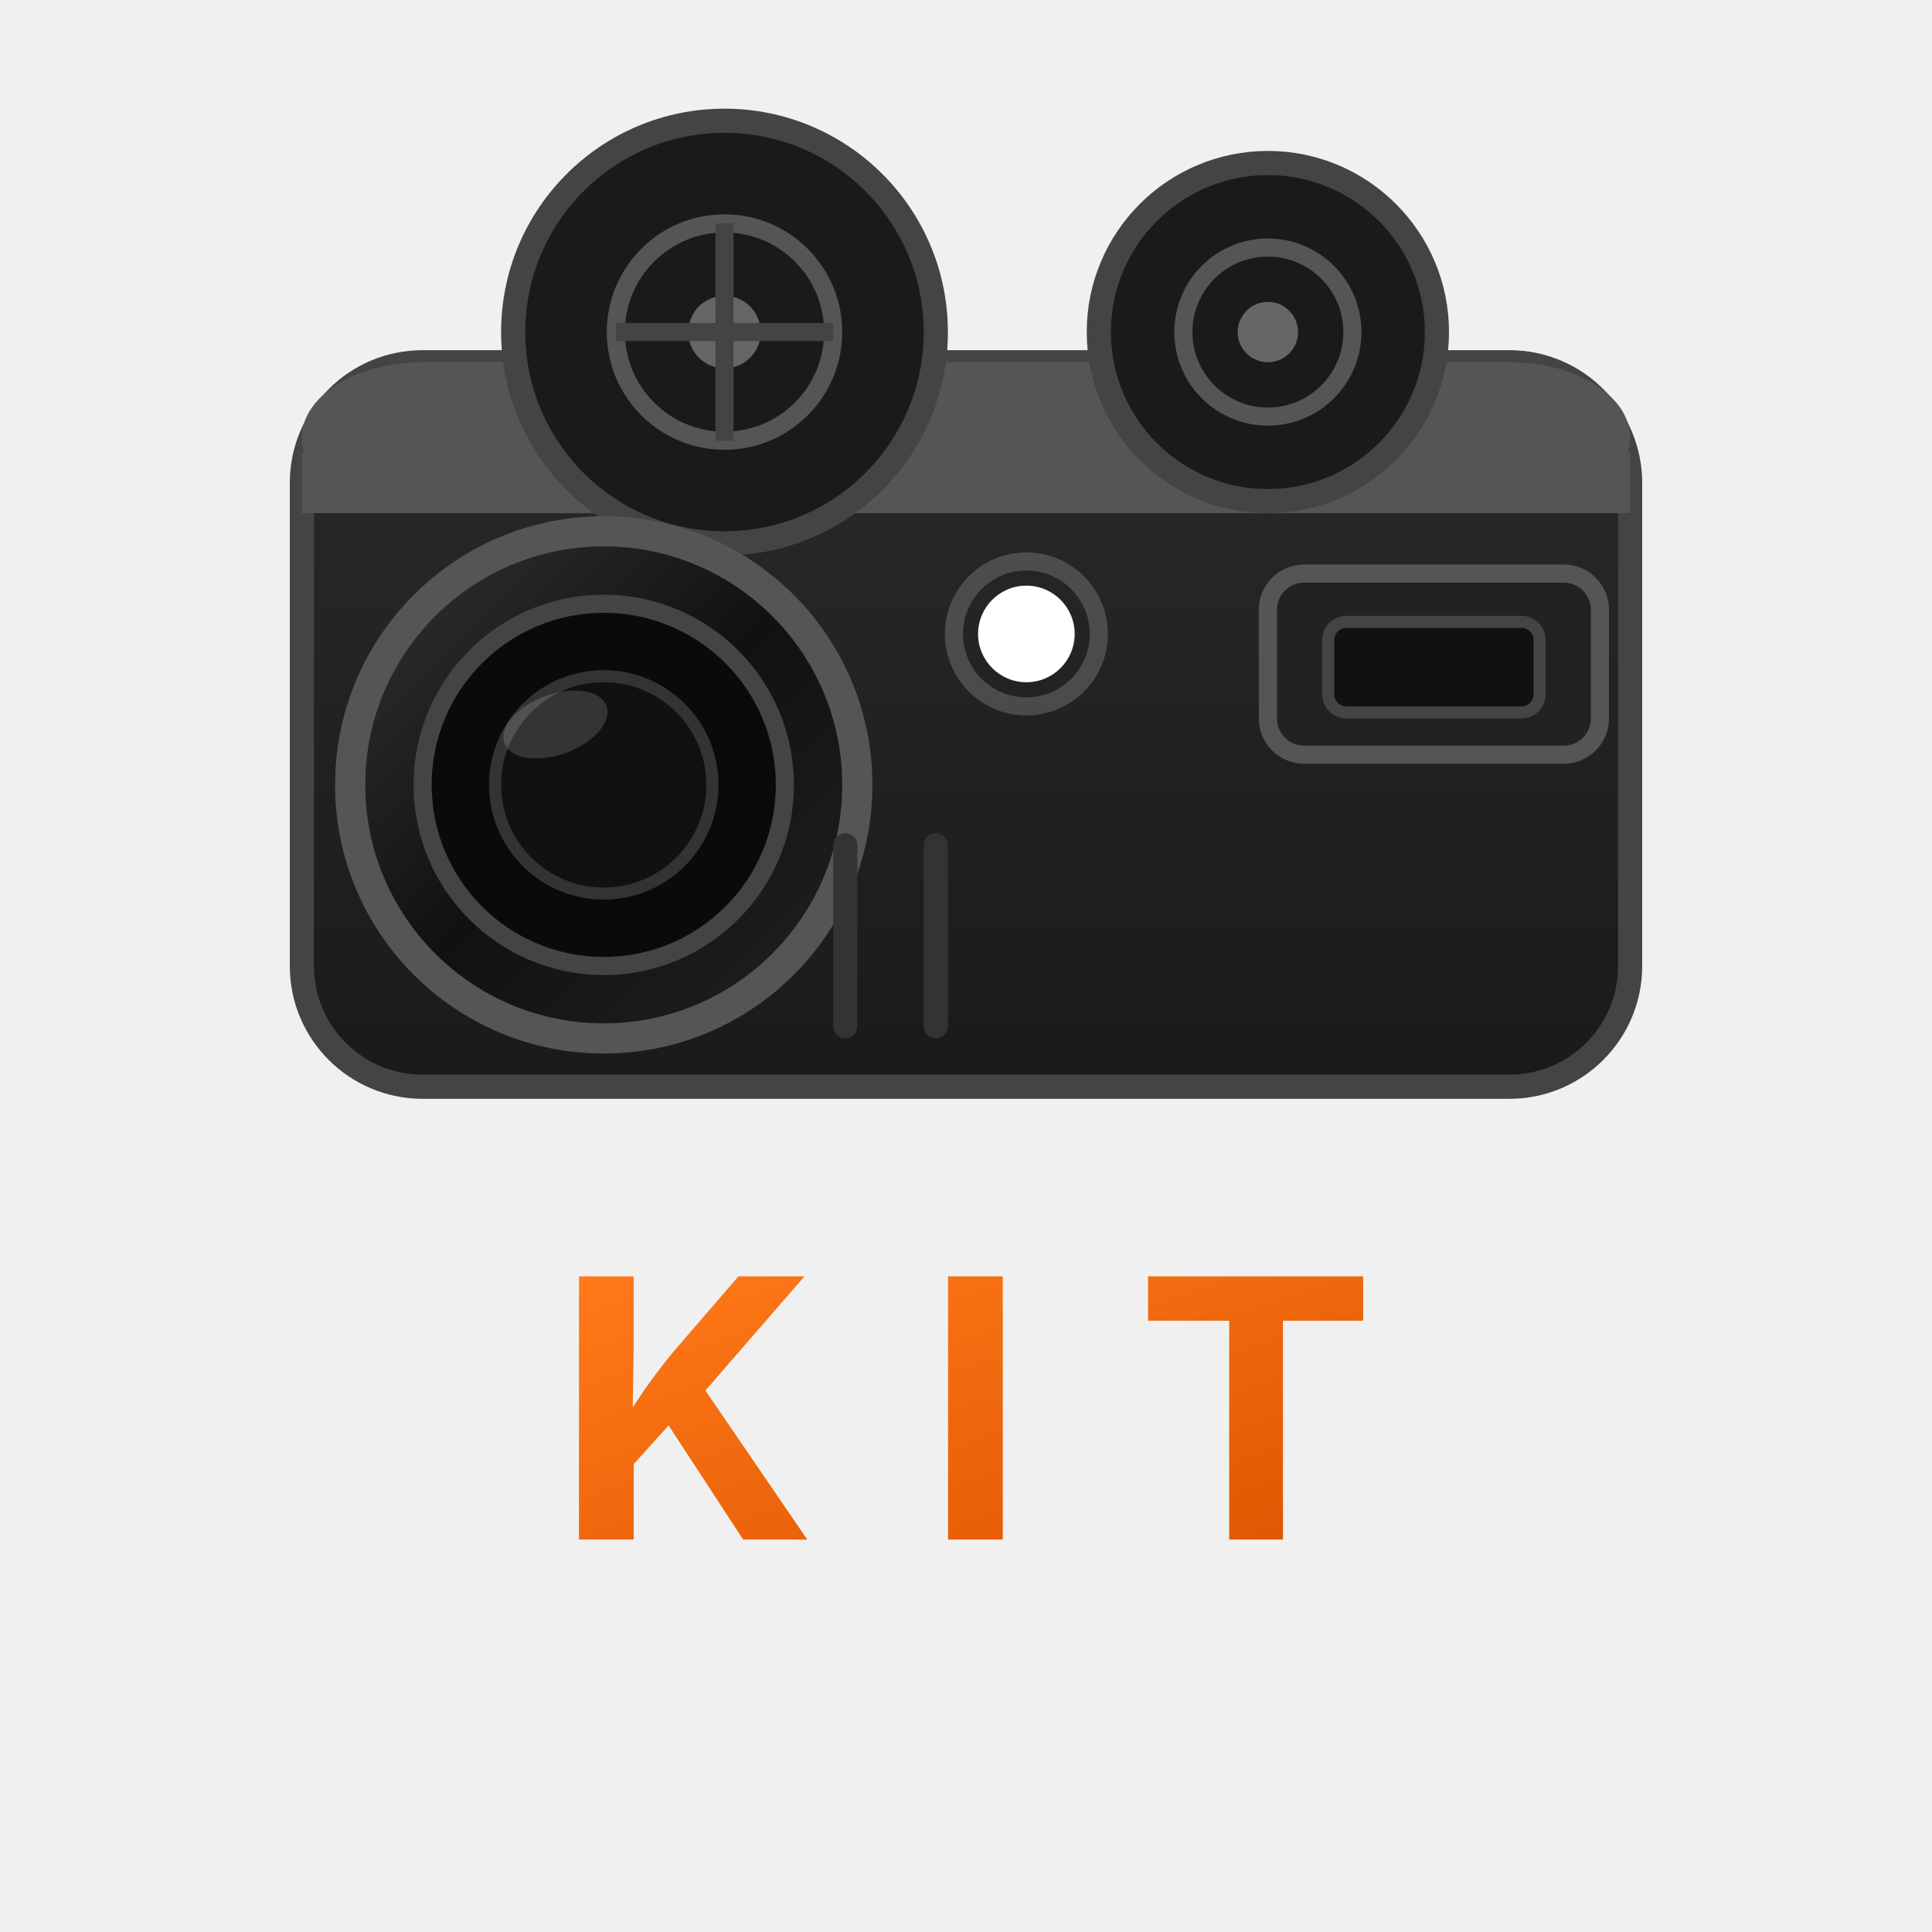
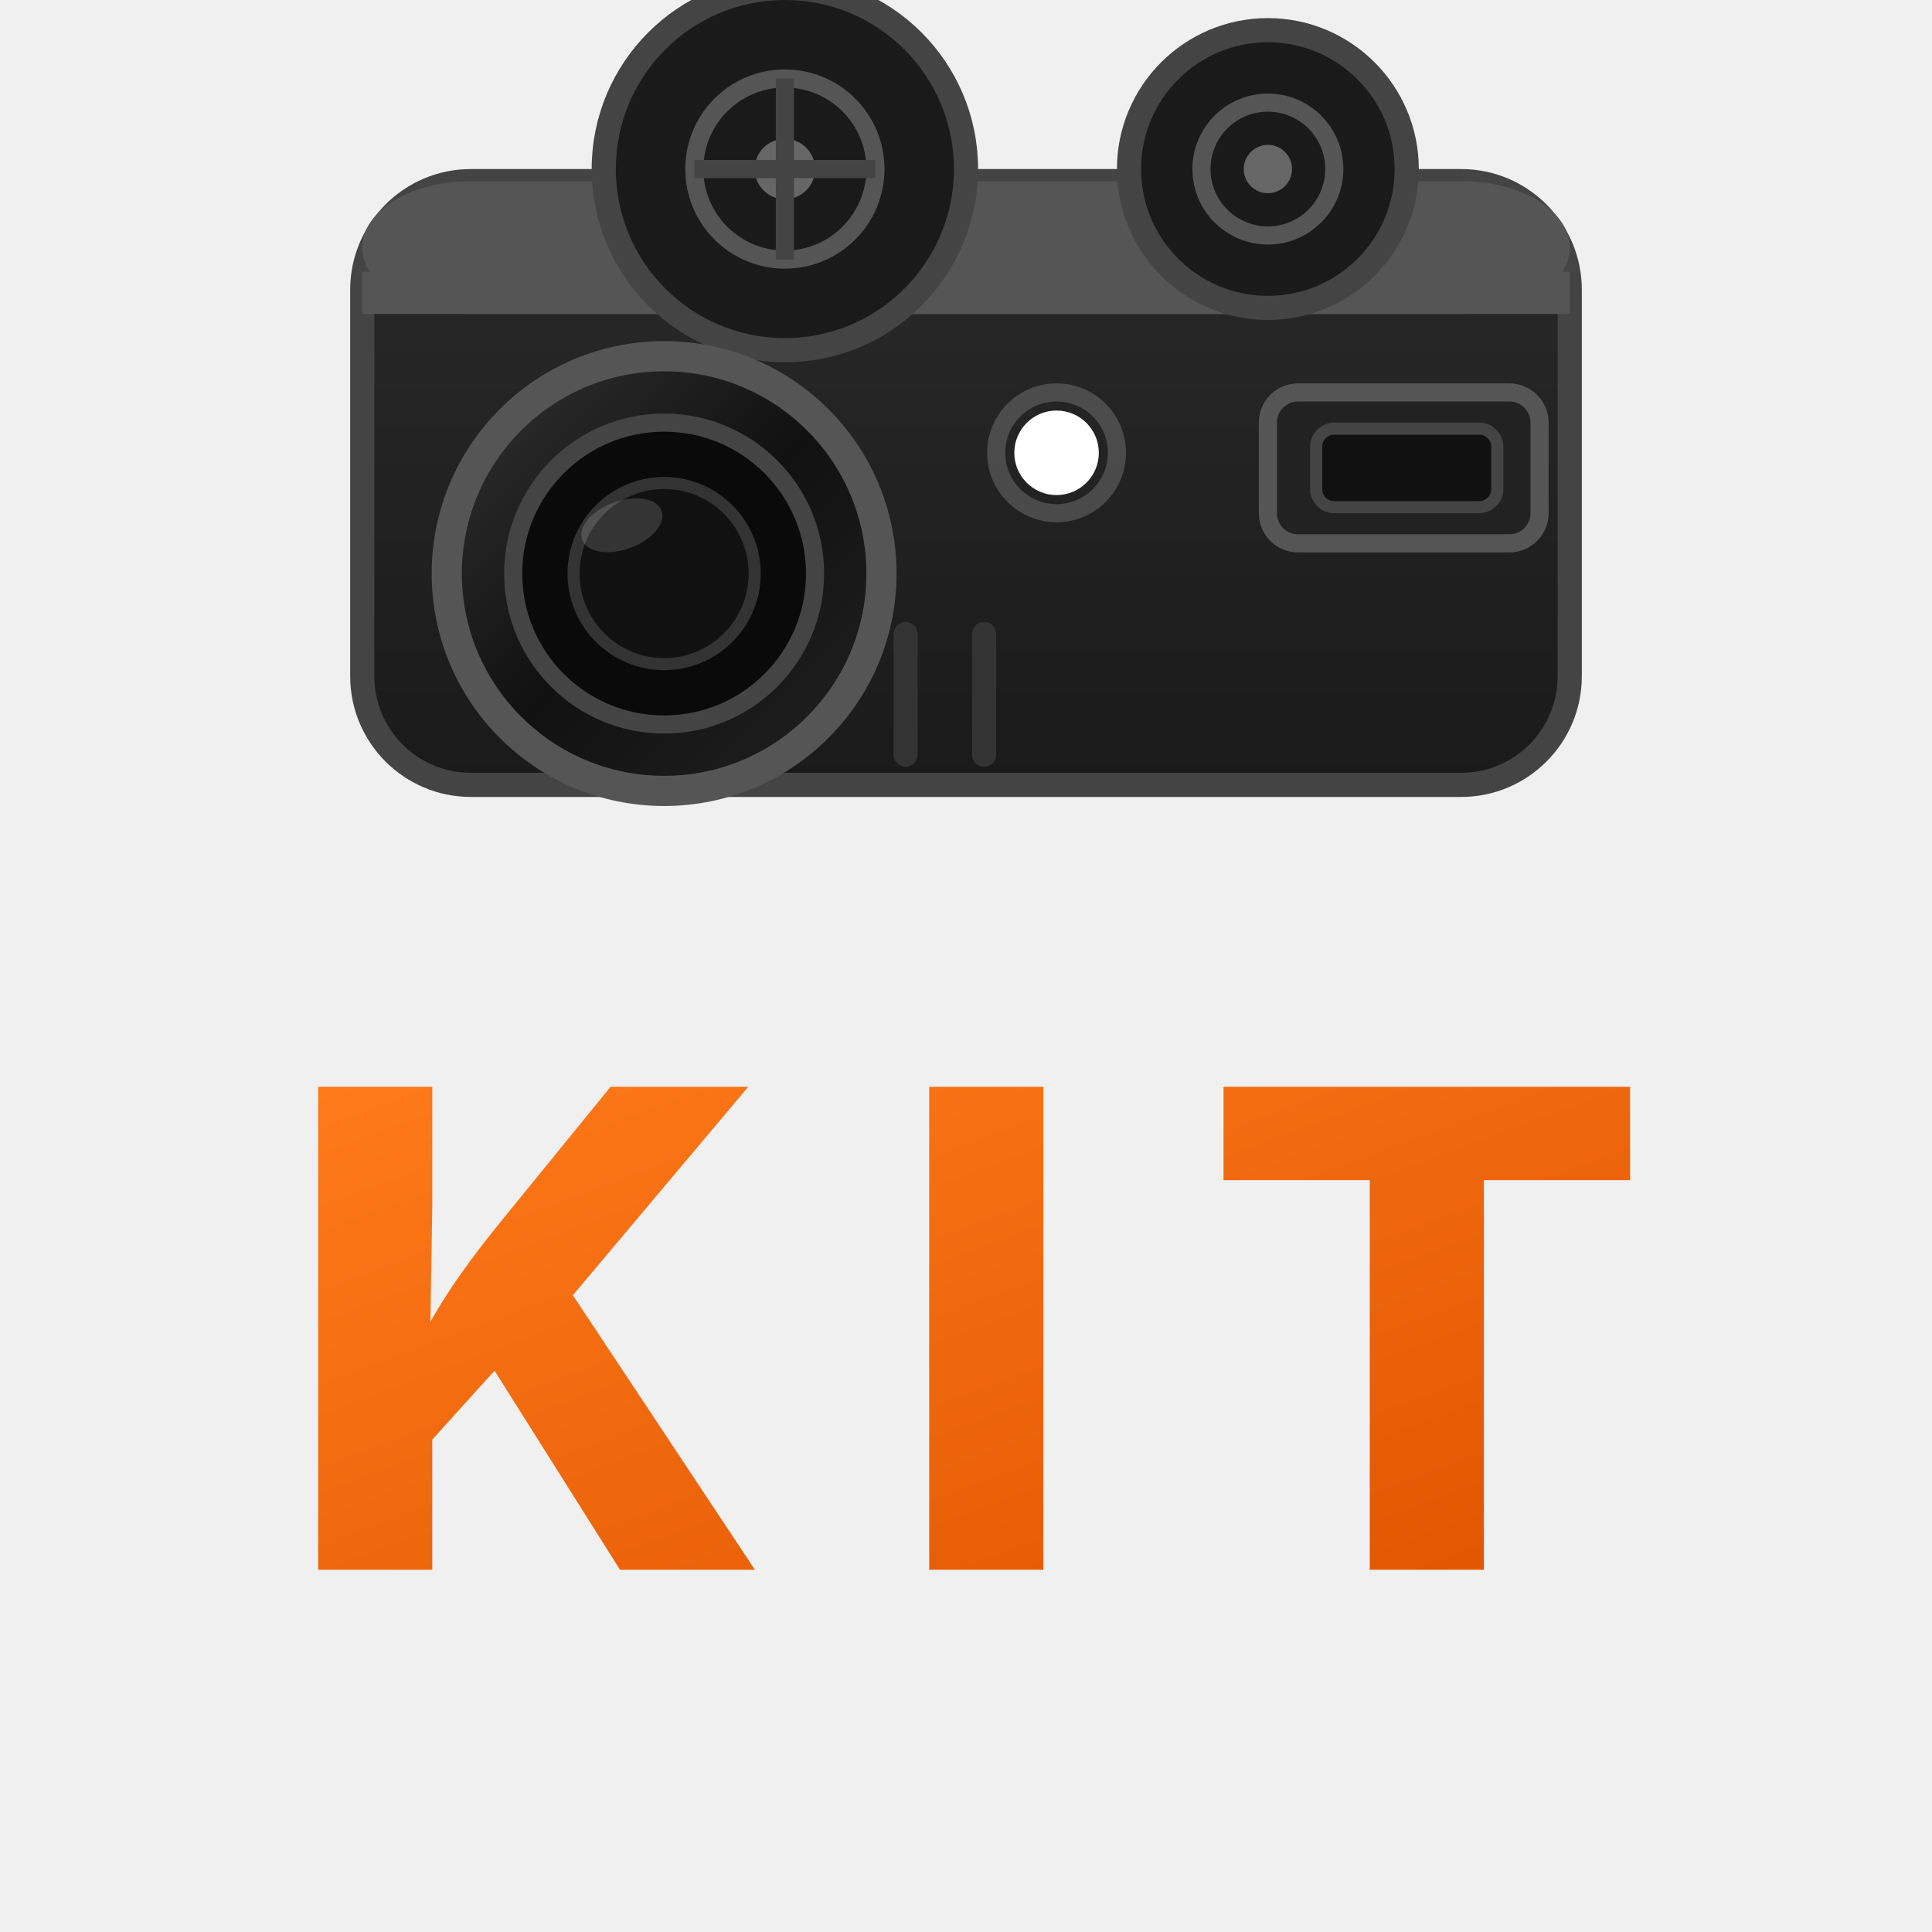
<svg xmlns="http://www.w3.org/2000/svg" viewBox="0 0 32 32" width="32" height="32">
  <defs>
    <linearGradient id="body" x1="0" y1="0" x2="0" y2="1">
      <stop offset="0%" stop-color="#2a2a2a" />
      <stop offset="100%" stop-color="#1a1a1a" />
    </linearGradient>
    <linearGradient id="accent" x1="0" y1="0" x2="1" y2="1">
      <stop offset="0%" stop-color="#FF7A1A" />
      <stop offset="100%" stop-color="#E05500" />
    </linearGradient>
    <linearGradient id="lens" x1="0" y1="0" x2="1" y2="1">
      <stop offset="0%" stop-color="#333" />
      <stop offset="50%" stop-color="#111" />
      <stop offset="100%" stop-color="#222" />
    </linearGradient>
  </defs>
-   <rect x="5" y="6" width="22" height="12" rx="2" fill="url(#body)" stroke="#444" stroke-width="0.4" />
-   <rect x="5" y="6" width="22" height="2.5" rx="2" fill="#555" />
-   <rect x="5" y="7.5" width="22" height="1" fill="#555" />
-   <circle cx="12" cy="5.5" r="3.5" fill="#1a1a1a" stroke="#444" stroke-width="0.4" />
-   <circle cx="12" cy="5.5" r="1.8" fill="none" stroke="#555" stroke-width="0.3" />
-   <circle cx="12" cy="5.5" r="0.6" fill="#666" />
-   <line x1="12" y1="3.7" x2="12" y2="7.3" stroke="#444" stroke-width="0.3" />
-   <line x1="10.2" y1="5.5" x2="13.8" y2="5.5" stroke="#444" stroke-width="0.3" />
-   <circle cx="21" cy="5.5" r="2.8" fill="#1a1a1a" stroke="#444" stroke-width="0.4" />
-   <circle cx="21" cy="5.5" r="1.4" fill="none" stroke="#555" stroke-width="0.3" />
-   <circle cx="21" cy="5.5" r="0.5" fill="#666" />
-   <circle cx="10" cy="13" r="4.2" fill="url(#lens)" stroke="#555" stroke-width="0.5" />
-   <circle cx="10" cy="13" r="3" fill="#0a0a0a" stroke="#444" stroke-width="0.3" />
-   <circle cx="10" cy="13" r="1.8" fill="#111" stroke="#333" stroke-width="0.2" />
-   <ellipse cx="9.2" cy="12" rx="0.9" ry="0.5" fill="#fff" opacity="0.15" transform="rotate(-20 9.2 12)" />
-   <rect x="21" y="9.5" width="5.5" height="3" rx="0.6" fill="#222" stroke="#555" stroke-width="0.3" />
-   <rect x="22" y="10.3" width="3.5" height="1.5" rx="0.3" fill="#111" stroke="#444" stroke-width="0.2" />
-   <circle cx="17" cy="10.5" r="0.8" fill="#fff" />
-   <circle cx="17" cy="10.5" r="1.2" fill="none" stroke="#888" stroke-width="0.3" opacity="0.4" />
-   <line x1="14" y1="14" x2="14" y2="17" stroke="#333" stroke-width="0.4" stroke-linecap="round" />
-   <line x1="15.5" y1="14" x2="15.5" y2="17" stroke="#333" stroke-width="0.4" stroke-linecap="round" />
-   <text x="16" y="25.5" text-anchor="middle" font-family="'Inter', 'Helvetica Neue', Arial, sans-serif" font-size="6" font-weight="700" letter-spacing="1.8" fill="url(#accent)">KIT</text>
-   <line x1="9" y1="27" x2="23" y2="27" stroke="url(#accent)" stroke-width="0.5" opacity="0.6" stroke-linecap="round" />
+   <rect x="6" y="3" width="20" height="10" rx="1.8" fill="url(#body)" stroke="#444" stroke-width="0.4" />
+   <rect x="6" y="3" width="20" height="2.2" rx="1.8" fill="#555" />
+   <rect x="6" y="4.5" width="20" height="0.7" fill="#555" />
+   <circle cx="13" cy="2.8" r="3" fill="#1a1a1a" stroke="#444" stroke-width="0.4" />
+   <circle cx="13" cy="2.8" r="1.5" fill="none" stroke="#555" stroke-width="0.3" />
+   <circle cx="13" cy="2.8" r="0.5" fill="#666" />
+   <line x1="13" y1="1.3" x2="13" y2="4.3" stroke="#444" stroke-width="0.3" />
+   <line x1="11.5" y1="2.8" x2="14.5" y2="2.8" stroke="#444" stroke-width="0.3" />
+   <circle cx="21" cy="2.8" r="2.3" fill="#1a1a1a" stroke="#444" stroke-width="0.4" />
+   <circle cx="21" cy="2.8" r="1.1" fill="none" stroke="#555" stroke-width="0.3" />
+   <circle cx="21" cy="2.8" r="0.4" fill="#666" />
+   <circle cx="11" cy="9.5" r="3.6" fill="url(#lens)" stroke="#555" stroke-width="0.5" />
+   <circle cx="11" cy="9.5" r="2.5" fill="#0a0a0a" stroke="#444" stroke-width="0.3" />
+   <circle cx="11" cy="9.5" r="1.5" fill="#111" stroke="#333" stroke-width="0.2" />
+   <ellipse cx="10.3" cy="8.7" rx="0.7" ry="0.4" fill="#fff" opacity="0.15" transform="rotate(-20 10.3 8.7)" />
+   <rect x="21" y="6.5" width="4.5" height="2.5" rx="0.5" fill="#222" stroke="#555" stroke-width="0.3" />
+   <rect x="21.8" y="7.1" width="3" height="1.3" rx="0.3" fill="#111" stroke="#444" stroke-width="0.2" />
+   <circle cx="17.5" cy="7.5" r="0.7" fill="#fff" />
+   <circle cx="17.5" cy="7.5" r="1" fill="none" stroke="#888" stroke-width="0.3" opacity="0.4" />
+   <line x1="15" y1="10.5" x2="15" y2="12.5" stroke="#333" stroke-width="0.4" stroke-linecap="round" />
+   <line x1="16.3" y1="10.5" x2="16.3" y2="12.5" stroke="#333" stroke-width="0.4" stroke-linecap="round" />
+   <text x="16" y="26" text-anchor="middle" font-family="'Inter', 'Helvetica Neue', Arial, sans-serif" font-size="11" font-weight="800" letter-spacing="2" fill="url(#accent)">KIT</text>
+   <line x1="5" y1="28" x2="27" y2="28" stroke="url(#accent)" stroke-width="0.5" opacity="0.6" stroke-linecap="round" />
</svg>
